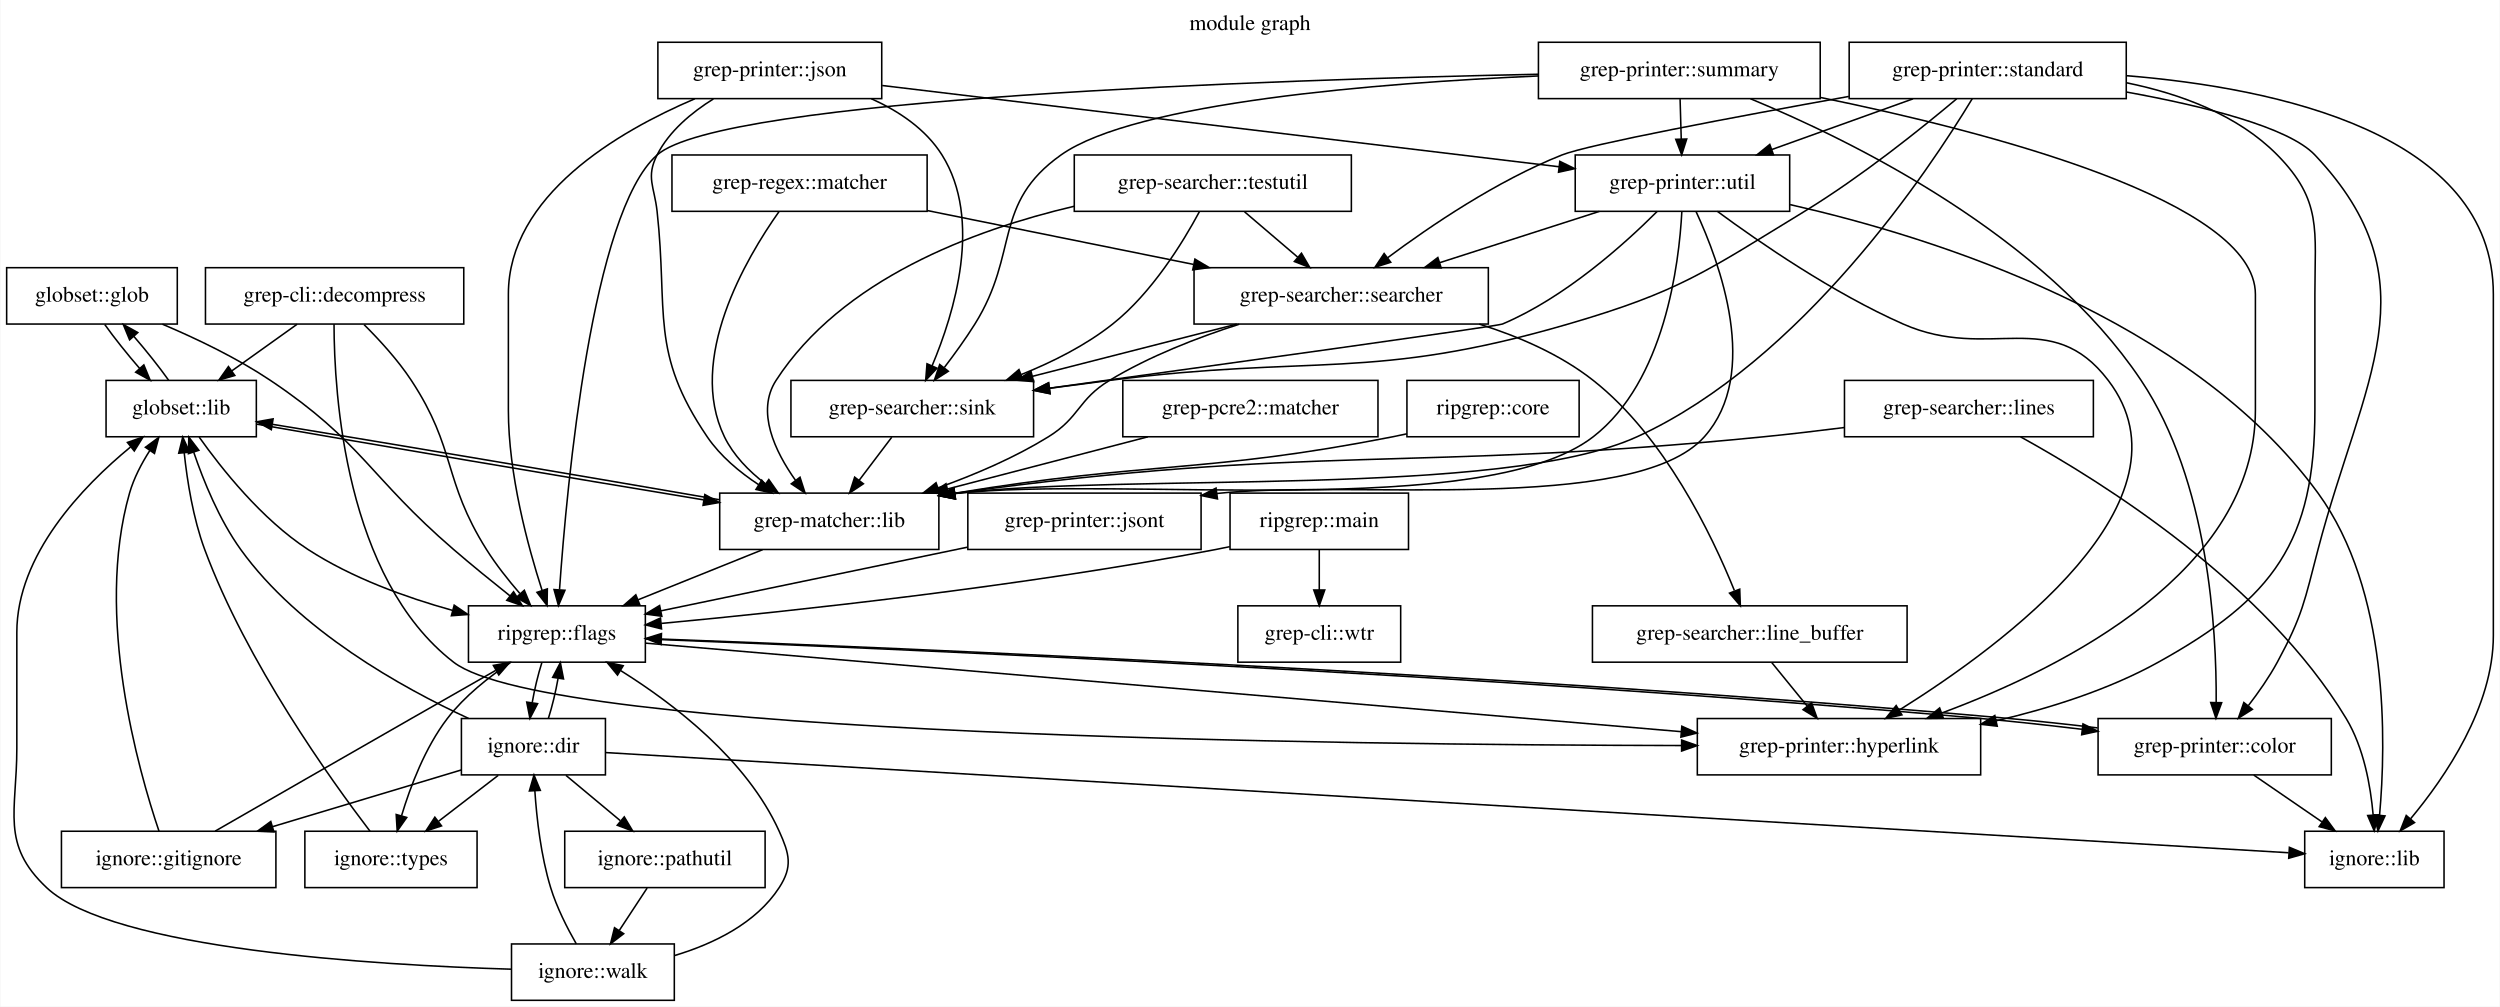
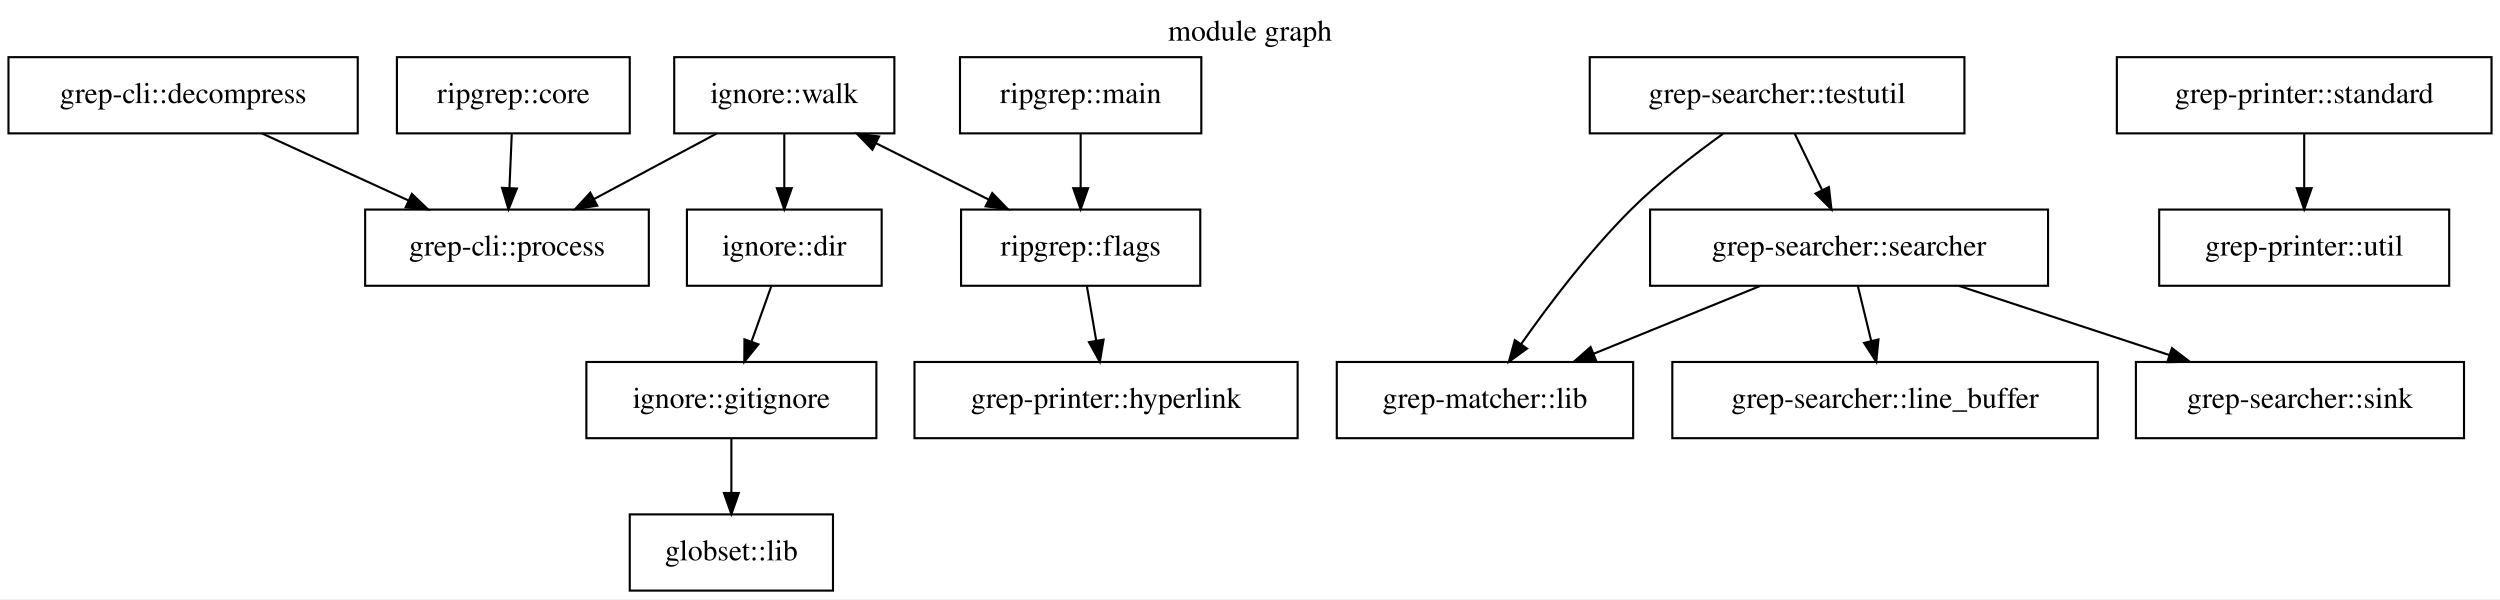
- <svg xmlns="http://www.w3.org/2000/svg" width="1597pt" height="643pt" viewBox="0.00 0.00 1596.50 643.00">
-   <g id="graph0" class="graph" transform="scale(1 1) rotate(0) translate(4 639)">
-     <polygon fill="white" stroke="transparent" points="-4,4 -4,-639 1592.5,-639 1592.5,4 -4,4" />
-     <text text-anchor="middle" x="794.25" y="-619.8" font-family="Times,serif" font-size="14.00">module graph</text>
+ <svg xmlns="http://www.w3.org/2000/svg" width="1181pt" height="283pt" viewBox="0.00 0.00 1181.00 283.00">
+   <g id="graph0" class="graph" transform="scale(1 1) rotate(0) translate(4 279)">
+     <polygon fill="white" stroke="transparent" points="-4,4 -4,-279 1177,-279 1177,4 -4,4" />
+     <text text-anchor="middle" x="586.5" y="-259.8" font-family="Times,serif" font-size="14.00">module graph</text>
    <g id="node1" class="node">
-       <polygon fill="none" stroke="black" points="109,-468 0,-468 0,-432 109,-432 109,-468" />
-       <text text-anchor="middle" x="54.5" y="-446.3" font-family="Times,serif" font-size="14.00">globset::glob</text>
+       <polygon fill="none" stroke="black" points="389.5,-36 293.5,-36 293.5,0 389.5,0 389.5,-36" />
+       <text text-anchor="middle" x="341.5" y="-14.3" font-family="Times,serif" font-size="14.00">globset::lib</text>
    </g>
    <g id="node2" class="node">
-       <polygon fill="none" stroke="black" points="159.5,-396 63.5,-396 63.5,-360 159.5,-360 159.5,-396" />
-       <text text-anchor="middle" x="111.5" y="-374.3" font-family="Times,serif" font-size="14.00">globset::lib</text>
+       <polygon fill="none" stroke="black" points="165,-252 0,-252 0,-216 165,-216 165,-252" />
+       <text text-anchor="middle" x="82.5" y="-230.3" font-family="Times,serif" font-size="14.00">grep-cli::decompress</text>
+     </g>
+     <g id="node3" class="node">
+       <polygon fill="none" stroke="black" points="302.5,-180 168.5,-180 168.5,-144 302.5,-144 302.5,-180" />
+       <text text-anchor="middle" x="235.5" y="-158.3" font-family="Times,serif" font-size="14.00">grep-cli::process</text>
    </g>
    <g id="edge1" class="edge">
-       <path fill="none" stroke="black" d="M62.67,-431.7C68.7,-423.22 76.95,-412.86 85.01,-403.58" />
-       <polygon fill="black" stroke="black" points="87.63,-405.9 91.68,-396.1 82.41,-401.24 87.63,-405.9" />
+       <path fill="none" stroke="black" d="M119.93,-215.88C140.75,-206.35 166.85,-194.41 188.98,-184.28" />
+       <polygon fill="black" stroke="black" points="190.56,-187.41 198.19,-180.07 187.64,-181.05 190.56,-187.41" />
    </g>
-     <g id="node27" class="node">
-       <polygon fill="none" stroke="black" points="408,-252 295,-252 295,-216 408,-216 408,-252" />
-       <text text-anchor="middle" x="351.5" y="-230.3" font-family="Times,serif" font-size="14.00">ripgrep::flags</text>
+     <g id="node4" class="node">
+       <polygon fill="none" stroke="black" points="767.5,-108 627.5,-108 627.5,-72 767.5,-72 767.5,-108" />
+       <text text-anchor="middle" x="697.5" y="-86.3" font-family="Times,serif" font-size="14.00">grep-matcher::lib</text>
+     </g>
+     <g id="node5" class="node">
+       <polygon fill="none" stroke="black" points="609,-108 428,-108 428,-72 609,-72 609,-108" />
+       <text text-anchor="middle" x="518.5" y="-86.3" font-family="Times,serif" font-size="14.00">grep-printer::hyperlink</text>
+     </g>
+     <g id="node6" class="node">
+       <polygon fill="none" stroke="black" points="1173,-252 996,-252 996,-216 1173,-216 1173,-252" />
+       <text text-anchor="middle" x="1084.5" y="-230.3" font-family="Times,serif" font-size="14.00">grep-printer::standard</text>
+     </g>
+     <g id="node7" class="node">
+       <polygon fill="none" stroke="black" points="1153,-180 1016,-180 1016,-144 1153,-144 1153,-180" />
+       <text text-anchor="middle" x="1084.5" y="-158.3" font-family="Times,serif" font-size="14.00">grep-printer::util</text>
    </g>
    <g id="edge2" class="edge">
-       <path fill="none" stroke="black" d="M99.51,-431.9C121.21,-422.72 147.1,-410.34 168.5,-396 227.29,-356.61 231.88,-334.18 285.5,-288 297.06,-278.04 310.1,-267.45 321.51,-258.37" />
-       <polygon fill="black" stroke="black" points="323.82,-261 329.49,-252.06 319.48,-255.51 323.82,-261" />
+       <path fill="none" stroke="black" d="M1084.5,-215.7C1084.5,-207.98 1084.5,-198.71 1084.5,-190.11" />
+       <polygon fill="black" stroke="black" points="1088,-190.1 1084.5,-180.1 1081,-190.1 1088,-190.1" />
+     </g>
+     <g id="node8" class="node">
+       <polygon fill="none" stroke="black" points="987,-108 786,-108 786,-72 987,-72 987,-108" />
+       <text text-anchor="middle" x="886.5" y="-86.3" font-family="Times,serif" font-size="14.00">grep-searcher::line_buffer</text>
+     </g>
+     <g id="node9" class="node">
+       <polygon fill="none" stroke="black" points="963.5,-180 775.5,-180 775.5,-144 963.5,-144 963.5,-180" />
+       <text text-anchor="middle" x="869.5" y="-158.3" font-family="Times,serif" font-size="14.00">grep-searcher::searcher</text>
    </g>
    <g id="edge3" class="edge">
-       <path fill="none" stroke="black" d="M103.47,-396.1C97.47,-404.55 89.24,-414.9 81.18,-424.2" />
-       <polygon fill="black" stroke="black" points="78.54,-421.9 74.51,-431.7 83.77,-426.56 78.54,-421.9" />
-     </g>
-     <g id="node5" class="node">
-       <polygon fill="none" stroke="black" points="595.5,-324 455.5,-324 455.5,-288 595.5,-288 595.5,-324" />
-       <text text-anchor="middle" x="525.5" y="-302.3" font-family="Times,serif" font-size="14.00">grep-matcher::lib</text>
+       <path fill="none" stroke="black" d="M827.42,-143.88C803.7,-134.22 773.88,-122.09 748.8,-111.88" />
+       <polygon fill="black" stroke="black" points="750.02,-108.6 739.44,-108.07 747.38,-115.08 750.02,-108.6" />
    </g>
    <g id="edge4" class="edge">
-       <path fill="none" stroke="black" d="M159.67,-368.06C229.74,-355.79 360.43,-333.66 445.19,-319.68" />
-       <polygon fill="black" stroke="black" points="445.99,-323.09 455.29,-318.01 444.86,-316.18 445.99,-323.09" />
+       <path fill="none" stroke="black" d="M873.7,-143.7C875.6,-135.9 877.88,-126.51 879.98,-117.83" />
+       <polygon fill="black" stroke="black" points="883.39,-118.65 882.35,-108.1 876.58,-117 883.39,-118.65" />
+     </g>
+     <g id="node10" class="node">
+       <polygon fill="none" stroke="black" points="1160,-108 1005,-108 1005,-72 1160,-72 1160,-108" />
+       <text text-anchor="middle" x="1082.5" y="-86.3" font-family="Times,serif" font-size="14.00">grep-searcher::sink</text>
    </g>
    <g id="edge5" class="edge">
-       <path fill="none" stroke="black" d="M122.95,-359.82C137.09,-339.88 162.91,-307.26 192.5,-288 220.32,-269.89 254.93,-257.39 284.75,-249.1" />
-       <polygon fill="black" stroke="black" points="285.9,-252.42 294.66,-246.45 284.09,-245.66 285.9,-252.42" />
+       <path fill="none" stroke="black" d="M921.33,-143.97C951.35,-134.1 989.32,-121.62 1020.87,-111.25" />
+       <polygon fill="black" stroke="black" points="1022.03,-114.56 1030.43,-108.11 1019.84,-107.91 1022.03,-114.56" />
    </g>
-     <g id="node3" class="node">
-       <polygon fill="none" stroke="black" points="292,-468 127,-468 127,-432 292,-432 292,-468" />
-       <text text-anchor="middle" x="209.5" y="-446.3" font-family="Times,serif" font-size="14.00">grep-cli::decompress</text>
+     <g id="node11" class="node">
+       <polygon fill="none" stroke="black" points="924,-252 747,-252 747,-216 924,-216 924,-252" />
+       <text text-anchor="middle" x="835.5" y="-230.3" font-family="Times,serif" font-size="14.00">grep-searcher::testutil</text>
    </g>
    <g id="edge6" class="edge">
-       <path fill="none" stroke="black" d="M185.53,-431.88C172.95,-422.89 157.37,-411.76 143.75,-402.03" />
-       <polygon fill="black" stroke="black" points="145.74,-399.15 135.57,-396.19 141.67,-404.85 145.74,-399.15" />
-     </g>
-     <g id="node8" class="node">
-       <polygon fill="none" stroke="black" points="1261,-180 1080,-180 1080,-144 1261,-144 1261,-180" />
-       <text text-anchor="middle" x="1170.5" y="-158.3" font-family="Times,serif" font-size="14.00">grep-printer::hyperlink</text>
+       <path fill="none" stroke="black" d="M809.97,-215.8C796.38,-206.06 779.77,-193.21 766.5,-180 746.76,-160.35 727.63,-135.02 714.54,-116.4" />
+       <polygon fill="black" stroke="black" points="717.36,-114.34 708.79,-108.11 711.61,-118.33 717.36,-114.34" />
    </g>
    <g id="edge7" class="edge">
-       <path fill="none" stroke="black" d="M209.13,-431.94C209.19,-387.8 216.13,-269.58 285.5,-216 346.32,-169.03 850.82,-163.09 1069.76,-162.75" />
-       <polygon fill="black" stroke="black" points="1069.97,-166.25 1079.96,-162.73 1069.96,-159.25 1069.97,-166.25" />
+       <path fill="none" stroke="black" d="M843.9,-215.7C847.77,-207.73 852.45,-198.1 856.74,-189.26" />
+       <polygon fill="black" stroke="black" points="859.97,-190.63 861.19,-180.1 853.67,-187.57 859.97,-190.63" />
+     </g>
+     <g id="node12" class="node">
+       <polygon fill="none" stroke="black" points="412.5,-180 320.5,-180 320.5,-144 412.5,-144 412.5,-180" />
+       <text text-anchor="middle" x="366.5" y="-158.3" font-family="Times,serif" font-size="14.00">ignore::dir</text>
+     </g>
+     <g id="node13" class="node">
+       <polygon fill="none" stroke="black" points="410,-108 273,-108 273,-72 410,-72 410,-108" />
+       <text text-anchor="middle" x="341.5" y="-86.3" font-family="Times,serif" font-size="14.00">ignore::gitignore</text>
    </g>
    <g id="edge8" class="edge">
-       <path fill="none" stroke="black" d="M228.33,-431.61C238.19,-421.82 249.96,-408.98 258.5,-396 287.38,-352.13 278.55,-332.47 306.5,-288 312.63,-278.24 320.45,-268.39 327.84,-259.87" />
-       <polygon fill="black" stroke="black" points="330.68,-261.95 334.73,-252.16 325.46,-257.28 330.68,-261.95" />
-     </g>
-     <g id="node4" class="node">
-       <polygon fill="none" stroke="black" points="890.5,-252 786.5,-252 786.5,-216 890.5,-216 890.5,-252" />
-       <text text-anchor="middle" x="838.5" y="-230.3" font-family="Times,serif" font-size="14.00">grep-cli::wtr</text>
+       <path fill="none" stroke="black" d="M360.32,-143.7C357.5,-135.81 354.11,-126.3 350.98,-117.55" />
+       <polygon fill="black" stroke="black" points="354.27,-116.34 347.61,-108.1 347.68,-118.7 354.27,-116.34" />
    </g>
    <g id="edge9" class="edge">
-       <path fill="none" stroke="black" d="M455.28,-319.78C374.97,-333.7 245.05,-355.64 169.98,-367.91" />
-       <polygon fill="black" stroke="black" points="169.07,-364.51 159.77,-369.58 170.2,-371.42 169.07,-364.51" />
+       <path fill="none" stroke="black" d="M341.5,-71.7C341.5,-63.98 341.5,-54.71 341.5,-46.11" />
+       <polygon fill="black" stroke="black" points="345,-46.1 341.5,-36.1 338,-46.1 345,-46.1" />
+     </g>
+     <g id="node14" class="node">
+       <polygon fill="none" stroke="black" points="418.5,-252 314.5,-252 314.5,-216 418.5,-216 418.5,-252" />
+       <text text-anchor="middle" x="366.5" y="-230.3" font-family="Times,serif" font-size="14.00">ignore::walk</text>
    </g>
    <g id="edge10" class="edge">
-       <path fill="none" stroke="black" d="M482.93,-287.88C458.94,-278.22 428.77,-266.09 403.4,-255.88" />
-       <polygon fill="black" stroke="black" points="404.51,-252.55 393.93,-252.07 401.9,-259.05 404.51,-252.55" />
-     </g>
-     <g id="node6" class="node">
-       <polygon fill="none" stroke="black" points="876,-396 713,-396 713,-360 876,-360 876,-396" />
-       <text text-anchor="middle" x="794.5" y="-374.3" font-family="Times,serif" font-size="14.00">grep-pcre2::matcher</text>
+       <path fill="none" stroke="black" d="M334.45,-215.88C317.01,-206.55 295.23,-194.92 276.56,-184.94" />
+       <polygon fill="black" stroke="black" points="278.14,-181.82 267.67,-180.19 274.84,-187.99 278.14,-181.82" />
    </g>
    <g id="edge11" class="edge">
-       <path fill="none" stroke="black" d="M729.04,-359.97C690.39,-349.91 641.31,-337.14 601.03,-326.65" />
-       <polygon fill="black" stroke="black" points="601.81,-323.24 591.25,-324.11 600.05,-330.02 601.81,-323.24" />
+       <path fill="none" stroke="black" d="M366.5,-215.7C366.5,-207.98 366.5,-198.71 366.5,-190.11" />
+       <polygon fill="black" stroke="black" points="370,-190.1 366.5,-180.1 363,-190.1 370,-190.1" />
    </g>
-     <g id="node7" class="node">
-       <polygon fill="none" stroke="black" points="1485,-180 1336,-180 1336,-144 1485,-144 1485,-180" />
-       <text text-anchor="middle" x="1410.5" y="-158.3" font-family="Times,serif" font-size="14.00">grep-printer::color</text>
-     </g>
-     <g id="node22" class="node">
-       <polygon fill="none" stroke="black" points="1557,-108 1468,-108 1468,-72 1557,-72 1557,-108" />
-       <text text-anchor="middle" x="1512.5" y="-86.3" font-family="Times,serif" font-size="14.00">ignore::lib</text>
+     <g id="node16" class="node">
+       <polygon fill="none" stroke="black" points="563,-180 450,-180 450,-144 563,-144 563,-180" />
+       <text text-anchor="middle" x="506.5" y="-158.3" font-family="Times,serif" font-size="14.00">ripgrep::flags</text>
    </g>
    <g id="edge12" class="edge">
-       <path fill="none" stroke="black" d="M1435.45,-143.88C1448.54,-134.89 1464.76,-123.76 1478.94,-114.03" />
-       <polygon fill="black" stroke="black" points="1481.19,-116.73 1487.45,-108.19 1477.23,-110.96 1481.19,-116.73" />
+       <path fill="none" stroke="black" d="M409.69,-211.4C426.62,-202.94 446.02,-193.24 462.98,-184.76" />
+       <polygon fill="black" stroke="black" points="408.13,-208.27 400.75,-215.88 411.26,-214.53 408.13,-208.27" />
+       <polygon fill="black" stroke="black" points="464.74,-187.79 472.12,-180.19 461.61,-181.53 464.74,-187.79" />
+     </g>
+     <g id="node15" class="node">
+       <polygon fill="none" stroke="black" points="293.5,-252 183.5,-252 183.5,-216 293.5,-216 293.5,-252" />
+       <text text-anchor="middle" x="238.5" y="-230.3" font-family="Times,serif" font-size="14.00">ripgrep::core</text>
    </g>
    <g id="edge13" class="edge">
-       <path fill="none" stroke="black" d="M1335.71,-174.02C1317.38,-176.23 1297.79,-178.36 1279.5,-180 957.79,-208.78 571.26,-225.15 418.34,-230.77" />
-       <polygon fill="black" stroke="black" points="418.04,-227.28 408.17,-231.14 418.29,-234.27 418.04,-227.28" />
-     </g>
-     <g id="node9" class="node">
-       <polygon fill="none" stroke="black" points="559,-612 416,-612 416,-576 559,-576 559,-612" />
-       <text text-anchor="middle" x="487.5" y="-590.3" font-family="Times,serif" font-size="14.00">grep-printer::json</text>
+       <path fill="none" stroke="black" d="M237.76,-215.7C237.43,-207.98 237.03,-198.71 236.66,-190.11" />
+       <polygon fill="black" stroke="black" points="240.16,-189.95 236.23,-180.1 233.16,-190.25 240.16,-189.95" />
    </g>
    <g id="edge14" class="edge">
-       <path fill="none" stroke="black" d="M451.47,-575.81C437.58,-567.16 423.2,-555.24 415.5,-540 408.28,-525.72 413.75,-519.9 415.5,-504 422.65,-438.83 410.68,-414.25 447.5,-360 455.87,-347.67 468.14,-337.41 480.49,-329.31" />
-       <polygon fill="black" stroke="black" points="482.34,-332.28 489,-324.04 478.65,-326.33 482.34,-332.28" />
+       <path fill="none" stroke="black" d="M509.47,-143.7C510.79,-135.98 512.38,-126.71 513.85,-118.11" />
+       <polygon fill="black" stroke="black" points="517.33,-118.55 515.57,-108.1 510.43,-117.37 517.33,-118.55" />
    </g>
-     <g id="node13" class="node">
-       <polygon fill="none" stroke="black" points="1139,-540 1002,-540 1002,-504 1139,-504 1139,-540" />
-       <text text-anchor="middle" x="1070.5" y="-518.3" font-family="Times,serif" font-size="14.00">grep-printer::util</text>
+     <g id="node17" class="node">
+       <polygon fill="none" stroke="black" points="563.5,-252 449.5,-252 449.5,-216 563.5,-216 563.5,-252" />
+       <text text-anchor="middle" x="506.5" y="-230.3" font-family="Times,serif" font-size="14.00">ripgrep::main</text>
    </g>
    <g id="edge15" class="edge">
-       <path fill="none" stroke="black" d="M559.28,-584.38C669.04,-571.2 877.79,-546.14 991.64,-532.47" />
-       <polygon fill="black" stroke="black" points="992.17,-535.93 1001.68,-531.26 991.34,-528.98 992.17,-535.93" />
-     </g>
-     <g id="node18" class="node">
-       <polygon fill="none" stroke="black" points="656,-396 501,-396 501,-360 656,-360 656,-396" />
-       <text text-anchor="middle" x="578.5" y="-374.3" font-family="Times,serif" font-size="14.00">grep-searcher::sink</text>
-     </g>
-     <g id="edge16" class="edge">
-       <path fill="none" stroke="black" d="M552.32,-575.95C570,-568 587.13,-556.51 597.5,-540 623.53,-498.57 605.44,-439.17 591.16,-405.3" />
-       <polygon fill="black" stroke="black" points="594.32,-403.8 587.08,-396.06 587.92,-406.63 594.32,-403.8" />
-     </g>
-     <g id="edge17" class="edge">
-       <path fill="none" stroke="black" d="M439.64,-575.92C390.3,-554.88 320.5,-513.98 320.5,-451 320.5,-451 320.5,-451 320.5,-377 320.5,-336.1 332.93,-290.06 342.05,-261.79" />
-       <polygon fill="black" stroke="black" points="345.39,-262.82 345.23,-252.22 338.75,-260.61 345.39,-262.82" />
-     </g>
-     <g id="node10" class="node">
-       <polygon fill="none" stroke="black" points="763,-324 614,-324 614,-288 763,-288 763,-324" />
-       <text text-anchor="middle" x="688.5" y="-302.3" font-family="Times,serif" font-size="14.00">grep-printer::jsont</text>
-     </g>
-     <g id="edge18" class="edge">
-       <path fill="none" stroke="black" d="M613.71,-289.46C555.08,-277.29 474.26,-260.5 417.9,-248.79" />
-       <polygon fill="black" stroke="black" points="418.52,-245.35 408.02,-246.74 417.1,-252.2 418.52,-245.35" />
-     </g>
-     <g id="node11" class="node">
-       <polygon fill="none" stroke="black" points="1354,-612 1177,-612 1177,-576 1354,-576 1354,-612" />
-       <text text-anchor="middle" x="1265.5" y="-590.3" font-family="Times,serif" font-size="14.00">grep-printer::standard</text>
-     </g>
-     <g id="edge19" class="edge">
-       <path fill="none" stroke="black" d="M1255.63,-575.97C1228.4,-530.83 1147.14,-408.29 1041.5,-360 955.76,-320.81 716.76,-337.06 605.67,-323.77" />
-       <polygon fill="black" stroke="black" points="606.02,-320.28 595.65,-322.43 605.1,-327.22 606.02,-320.28" />
-     </g>
-     <g id="edge20" class="edge">
-       <path fill="none" stroke="black" d="M1354.28,-580.18C1403.32,-571.28 1457.66,-557.82 1474.5,-540 1551.44,-458.6 1504.84,-396.36 1476.5,-288 1467.89,-255.08 1466.71,-245.91 1450.5,-216 1445.31,-206.42 1438.5,-196.69 1431.98,-188.23" />
-       <polygon fill="black" stroke="black" points="1434.58,-185.88 1425.62,-180.24 1429.11,-190.24 1434.58,-185.88" />
-     </g>
-     <g id="edge21" class="edge">
-       <path fill="none" stroke="black" d="M1354.12,-586.12C1388.3,-579.16 1425.19,-565.71 1450.5,-540 1479.24,-510.81 1474.5,-491.97 1474.5,-451 1474.5,-451 1474.5,-451 1474.5,-377 1474.5,-292.77 1448.17,-256.85 1374.5,-216 1342.9,-198.48 1305.32,-186.59 1271.08,-178.59" />
-       <polygon fill="black" stroke="black" points="1271.57,-175.11 1261.05,-176.33 1270.04,-181.94 1271.57,-175.11" />
-     </g>
-     <g id="edge22" class="edge">
-       <path fill="none" stroke="black" d="M1217.8,-575.88C1190.55,-566.09 1156.2,-553.77 1127.53,-543.47" />
-       <polygon fill="black" stroke="black" points="1128.64,-540.15 1118.05,-540.07 1126.28,-546.74 1128.64,-540.15" />
-     </g>
-     <g id="node17" class="node">
-       <polygon fill="none" stroke="black" points="946.5,-468 758.5,-468 758.5,-432 946.5,-432 946.5,-468" />
-       <text text-anchor="middle" x="852.5" y="-446.3" font-family="Times,serif" font-size="14.00">grep-searcher::searcher</text>
-     </g>
-     <g id="edge23" class="edge">
-       <path fill="none" stroke="black" d="M1176.79,-577.4C1104.11,-564.34 1010.58,-546.78 993.5,-540 952.05,-523.55 909.42,-494.67 882.05,-474.27" />
-       <polygon fill="black" stroke="black" points="884.15,-471.47 874.06,-468.24 879.93,-477.06 884.15,-471.47" />
-     </g>
-     <g id="edge24" class="edge">
-       <path fill="none" stroke="black" d="M1245.7,-575.91C1223.13,-556.93 1184.67,-526.06 1148.5,-504 1085.02,-465.29 1068.88,-452.8 997.5,-432 871.54,-395.29 834.63,-412.77 704.5,-396 692.15,-394.41 679.12,-392.69 666.32,-390.98" />
-       <polygon fill="black" stroke="black" points="666.49,-387.48 656.11,-389.62 665.56,-394.41 666.49,-387.48" />
-     </g>
-     <g id="edge25" class="edge">
-       <path fill="none" stroke="black" d="M1354.19,-590.64C1449.81,-582.82 1588.5,-553.76 1588.5,-451 1588.5,-451 1588.5,-451 1588.5,-233 1588.5,-187.64 1557.98,-142.75 1535.62,-115.95" />
-       <polygon fill="black" stroke="black" points="1538.16,-113.53 1528.99,-108.23 1532.86,-118.09 1538.16,-113.53" />
-     </g>
-     <g id="node12" class="node">
-       <polygon fill="none" stroke="black" points="1158.5,-612 978.5,-612 978.5,-576 1158.5,-576 1158.5,-612" />
-       <text text-anchor="middle" x="1068.5" y="-590.3" font-family="Times,serif" font-size="14.00">grep-printer::summary</text>
-     </g>
-     <g id="edge26" class="edge">
-       <path fill="none" stroke="black" d="M1113.93,-575.92C1180.04,-548.59 1301.58,-488.51 1363.5,-396 1406.53,-331.71 1411.74,-236.63 1411.45,-190.33" />
-       <polygon fill="black" stroke="black" points="1414.95,-190.12 1411.29,-180.18 1407.95,-190.23 1414.95,-190.12" />
-     </g>
-     <g id="edge27" class="edge">
-       <path fill="none" stroke="black" d="M1158.52,-576.77C1267.47,-554.51 1436.5,-510.41 1436.5,-451 1436.5,-451 1436.5,-451 1436.5,-377 1436.5,-274.55 1315.22,-212.88 1236.45,-183.64" />
-       <polygon fill="black" stroke="black" points="1237.18,-180.18 1226.59,-180.06 1234.79,-186.76 1237.18,-180.18" />
-     </g>
-     <g id="edge28" class="edge">
-       <path fill="none" stroke="black" d="M1068.99,-575.7C1069.21,-567.98 1069.48,-558.71 1069.73,-550.11" />
-       <polygon fill="black" stroke="black" points="1073.22,-550.2 1070.01,-540.1 1066.23,-550 1073.22,-550.2" />
-     </g>
-     <g id="edge29" class="edge">
-       <path fill="none" stroke="black" d="M978.28,-590.47C877.14,-586 721.06,-573.71 673.5,-540 629.55,-508.85 647.06,-477.67 618.5,-432 612.63,-422.62 605.54,-412.82 598.97,-404.23" />
-       <polygon fill="black" stroke="black" points="601.54,-401.85 592.63,-396.12 596.03,-406.15 601.54,-401.85" />
-     </g>
-     <g id="edge30" class="edge">
-       <path fill="none" stroke="black" d="M978.45,-591.58C809.18,-588.06 456.8,-576.41 415.5,-540 373.98,-503.4 357.95,-330.47 353.18,-262.51" />
-       <polygon fill="black" stroke="black" points="356.65,-261.93 352.49,-252.18 349.67,-262.39 356.65,-261.93" />
-     </g>
-     <g id="edge31" class="edge">
-       <path fill="none" stroke="black" d="M1070.12,-503.97C1068.35,-470.29 1059.2,-395.42 1013.5,-360 943.87,-306.04 711.19,-335.43 605.75,-323.72" />
-       <polygon fill="black" stroke="black" points="606.02,-320.23 595.65,-322.41 605.12,-327.17 606.02,-320.23" />
-     </g>
-     <g id="edge32" class="edge">
-       <path fill="none" stroke="black" d="M1092.78,-503.99C1119.63,-484.21 1166.74,-451.75 1211.5,-432 1266.74,-407.62 1305.9,-444.02 1342.5,-396 1400.84,-319.46 1275.79,-227.12 1208.97,-185.4" />
-       <polygon fill="black" stroke="black" points="1210.69,-182.35 1200.34,-180.09 1207.02,-188.31 1210.69,-182.35" />
-     </g>
-     <g id="edge33" class="edge">
-       <path fill="none" stroke="black" d="M1079.17,-503.89C1094.28,-471.4 1120.53,-400.42 1084.5,-360 1039.92,-309.98 856.94,-332.89 773.06,-323.76" />
-       <polygon fill="black" stroke="black" points="773.47,-320.28 763.1,-322.44 772.55,-327.22 773.47,-320.28" />
-     </g>
-     <g id="edge34" class="edge">
-       <path fill="none" stroke="black" d="M1017.45,-503.97C986.73,-494.1 947.86,-481.62 915.58,-471.25" />
-       <polygon fill="black" stroke="black" points="916.38,-467.84 905.79,-468.11 914.24,-474.5 916.38,-467.84" />
-     </g>
-     <g id="edge35" class="edge">
-       <path fill="none" stroke="black" d="M1054.4,-503.99C1033.67,-483.25 995.51,-448.88 955.5,-432 952.16,-430.59 776.66,-406.27 666.32,-391.07" />
-       <polygon fill="black" stroke="black" points="666.57,-387.57 656.18,-389.67 665.61,-394.5 666.57,-387.57" />
-     </g>
-     <g id="edge36" class="edge">
-       <path fill="none" stroke="black" d="M1139.26,-508.29C1231.94,-487.29 1394.72,-435.99 1476.5,-324 1521.96,-261.75 1520.02,-164.99 1515.81,-118.18" />
-       <polygon fill="black" stroke="black" points="1519.29,-117.8 1514.81,-108.2 1512.33,-118.5 1519.29,-117.8" />
-     </g>
-     <g id="node14" class="node">
-       <polygon fill="none" stroke="black" points="588,-540 425,-540 425,-504 588,-504 588,-540" />
-       <text text-anchor="middle" x="506.5" y="-518.3" font-family="Times,serif" font-size="14.00">grep-regex::matcher</text>
-     </g>
-     <g id="edge37" class="edge">
-       <path fill="none" stroke="black" d="M493.42,-503.88C472.09,-473.73 434.48,-409.62 458.5,-360 464.26,-348.1 474.14,-338.06 484.56,-330.02" />
-       <polygon fill="black" stroke="black" points="486.87,-332.68 492.97,-324.02 482.8,-326.98 486.87,-332.68" />
-     </g>
-     <g id="edge38" class="edge">
-       <path fill="none" stroke="black" d="M588.06,-504.5C639.02,-494.19 704.83,-480.88 758.05,-470.11" />
-       <polygon fill="black" stroke="black" points="759.07,-473.47 768.18,-468.06 757.68,-466.61 759.07,-473.47" />
-     </g>
-     <g id="node15" class="node">
-       <polygon fill="none" stroke="black" points="1214,-252 1013,-252 1013,-216 1214,-216 1214,-252" />
-       <text text-anchor="middle" x="1113.5" y="-230.3" font-family="Times,serif" font-size="14.00">grep-searcher::line_buffer</text>
-     </g>
-     <g id="edge39" class="edge">
-       <path fill="none" stroke="black" d="M1127.59,-215.7C1134.42,-207.3 1142.76,-197.07 1150.26,-187.86" />
-       <polygon fill="black" stroke="black" points="1152.97,-190.07 1156.57,-180.1 1147.54,-185.65 1152.97,-190.07" />
-     </g>
-     <g id="node16" class="node">
-       <polygon fill="none" stroke="black" points="1333,-396 1174,-396 1174,-360 1333,-360 1333,-396" />
-       <text text-anchor="middle" x="1253.5" y="-374.3" font-family="Times,serif" font-size="14.00">grep-searcher::lines</text>
-     </g>
-     <g id="edge40" class="edge">
-       <path fill="none" stroke="black" d="M1173.92,-365.9C1156.97,-363.75 1139.16,-361.66 1122.5,-360 896.55,-337.49 835.32,-355.49 605.64,-323.88" />
-       <polygon fill="black" stroke="black" points="606.03,-320.4 595.64,-322.48 605.06,-327.33 606.03,-320.4" />
-     </g>
-     <g id="edge41" class="edge">
-       <path fill="none" stroke="black" d="M1286.49,-359.94C1339.45,-330.72 1442.74,-265.85 1494.5,-180 1505.73,-161.38 1510.08,-136.99 1511.71,-118.45" />
-       <polygon fill="black" stroke="black" points="1515.21,-118.51 1512.38,-108.3 1508.23,-118.04 1515.21,-118.51" />
-     </g>
-     <g id="edge42" class="edge">
-       <path fill="none" stroke="black" d="M787.31,-431.89C760.55,-423.31 729.94,-411.41 704.5,-396 684.32,-383.78 685.57,-372.4 665.5,-360 643.84,-346.61 618.24,-335.7 594.9,-327.34" />
-       <polygon fill="black" stroke="black" points="596,-324.02 585.4,-324.03 593.69,-330.63 596,-324.02" />
-     </g>
-     <g id="edge43" class="edge">
-       <path fill="none" stroke="black" d="M940.7,-431.96C966.02,-424.04 992.45,-412.56 1013.5,-396 1059.05,-360.17 1089.25,-297.44 1103.67,-261.78" />
-       <polygon fill="black" stroke="black" points="1107.09,-262.65 1107.48,-252.06 1100.57,-260.1 1107.09,-262.65" />
-     </g>
-     <g id="edge44" class="edge">
-       <path fill="none" stroke="black" d="M785.82,-431.97C746.37,-421.89 696.25,-409.08 655.17,-398.59" />
-       <polygon fill="black" stroke="black" points="656.03,-395.2 645.48,-396.11 654.3,-401.98 656.03,-395.2" />
-     </g>
-     <g id="edge45" class="edge">
-       <path fill="none" stroke="black" d="M565.4,-359.7C559.11,-351.39 551.45,-341.28 544.54,-332.14" />
-       <polygon fill="black" stroke="black" points="547.28,-329.96 538.45,-324.1 541.7,-334.19 547.28,-329.96" />
-     </g>
-     <g id="node19" class="node">
-       <polygon fill="none" stroke="black" points="859,-540 682,-540 682,-504 859,-504 859,-540" />
-       <text text-anchor="middle" x="770.5" y="-518.3" font-family="Times,serif" font-size="14.00">grep-searcher::testutil</text>
-     </g>
-     <g id="edge46" class="edge">
-       <path fill="none" stroke="black" d="M681.89,-507.23C617,-492.01 533.27,-460.48 491.5,-396 478.63,-376.14 490.77,-350.67 503.98,-332.08" />
-       <polygon fill="black" stroke="black" points="506.8,-334.15 510.04,-324.06 501.22,-329.93 506.8,-334.15" />
-     </g>
-     <g id="edge47" class="edge">
-       <path fill="none" stroke="black" d="M790.77,-503.7C801,-494.97 813.56,-484.24 824.68,-474.75" />
-       <polygon fill="black" stroke="black" points="827.13,-477.26 832.46,-468.1 822.59,-471.94 827.13,-477.26" />
-     </g>
-     <g id="edge48" class="edge">
-       <path fill="none" stroke="black" d="M761.9,-503.72C751.29,-483.98 731.56,-451.85 706.5,-432 689.33,-418.4 668.18,-407.77 648.05,-399.71" />
-       <polygon fill="black" stroke="black" points="649.17,-396.39 638.58,-396.08 646.66,-402.93 649.17,-396.39" />
-     </g>
-     <g id="node20" class="node">
-       <polygon fill="none" stroke="black" points="382.5,-180 290.5,-180 290.5,-144 382.5,-144 382.5,-180" />
-       <text text-anchor="middle" x="336.5" y="-158.3" font-family="Times,serif" font-size="14.00">ignore::dir</text>
-     </g>
-     <g id="edge49" class="edge">
-       <path fill="none" stroke="black" d="M295.12,-180.05C252.33,-199.79 186.68,-236.34 149.5,-288 135.84,-306.98 125.8,-331.64 119.48,-350.19" />
-       <polygon fill="black" stroke="black" points="116.12,-349.19 116.35,-359.79 122.78,-351.36 116.12,-349.19" />
-     </g>
-     <g id="node21" class="node">
-       <polygon fill="none" stroke="black" points="172,-108 35,-108 35,-72 172,-72 172,-108" />
-       <text text-anchor="middle" x="103.5" y="-86.3" font-family="Times,serif" font-size="14.00">ignore::gitignore</text>
-     </g>
-     <g id="edge50" class="edge">
-       <path fill="none" stroke="black" d="M290.47,-147.17C255.99,-136.81 208.32,-122.49 169.75,-110.9" />
-       <polygon fill="black" stroke="black" points="170.73,-107.54 160.15,-108.02 168.72,-114.25 170.73,-107.54" />
-     </g>
-     <g id="edge51" class="edge">
-       <path fill="none" stroke="black" d="M382.6,-158.26C567.83,-147.23 1257.54,-106.18 1457.71,-94.26" />
-       <polygon fill="black" stroke="black" points="1458.21,-97.74 1467.98,-93.65 1457.79,-90.75 1458.21,-97.74" />
-     </g>
-     <g id="node23" class="node">
-       <polygon fill="none" stroke="black" points="484.5,-108 356.5,-108 356.5,-72 484.5,-72 484.5,-108" />
-       <text text-anchor="middle" x="420.5" y="-86.3" font-family="Times,serif" font-size="14.00">ignore::pathutil</text>
-     </g>
-     <g id="edge52" class="edge">
-       <path fill="none" stroke="black" d="M357.26,-143.7C367.74,-134.97 380.61,-124.24 392,-114.75" />
-       <polygon fill="black" stroke="black" points="394.53,-117.19 399.97,-108.1 390.05,-111.82 394.53,-117.19" />
-     </g>
-     <g id="node24" class="node">
-       <polygon fill="none" stroke="black" points="300.5,-108 190.5,-108 190.5,-72 300.5,-72 300.5,-108" />
-       <text text-anchor="middle" x="245.5" y="-86.3" font-family="Times,serif" font-size="14.00">ignore::types</text>
-     </g>
-     <g id="edge53" class="edge">
-       <path fill="none" stroke="black" d="M314.01,-143.7C302.54,-134.88 288.44,-124.03 276.02,-114.47" />
-       <polygon fill="black" stroke="black" points="277.8,-111.43 267.74,-108.1 273.53,-116.98 277.8,-111.43" />
-     </g>
-     <g id="edge54" class="edge">
-       <path fill="none" stroke="black" d="M346.06,-180.1C348.51,-187.79 350.73,-197.05 352.25,-205.67" />
-       <polygon fill="black" stroke="black" points="348.8,-206.31 353.71,-215.7 355.73,-205.3 348.8,-206.31" />
-     </g>
-     <g id="edge55" class="edge">
-       <path fill="none" stroke="black" d="M97.32,-108.05C84.11,-147.07 56.08,-245.57 78.5,-324 81.21,-333.49 86.17,-342.94 91.43,-351.17" />
-       <polygon fill="black" stroke="black" points="88.64,-353.28 97.17,-359.57 94.42,-349.33 88.64,-353.28" />
-     </g>
-     <g id="edge56" class="edge">
-       <path fill="none" stroke="black" d="M133.2,-108.09C164.39,-126.03 214.87,-155.04 258.5,-180 276.19,-190.12 295.8,-201.3 312.43,-210.77" />
-       <polygon fill="black" stroke="black" points="310.91,-213.93 321.33,-215.84 314.37,-207.85 310.91,-213.93" />
-     </g>
-     <g id="node25" class="node">
-       <polygon fill="none" stroke="black" points="426.5,-36 322.5,-36 322.5,0 426.5,0 426.5,-36" />
-       <text text-anchor="middle" x="374.5" y="-14.3" font-family="Times,serif" font-size="14.00">ignore::walk</text>
-     </g>
-     <g id="edge57" class="edge">
-       <path fill="none" stroke="black" d="M409.13,-71.7C403.78,-63.56 397.3,-53.69 391.39,-44.7" />
-       <polygon fill="black" stroke="black" points="394.16,-42.54 385.74,-36.1 388.31,-46.38 394.16,-42.54" />
-     </g>
-     <g id="edge58" class="edge">
-       <path fill="none" stroke="black" d="M232.1,-108.04C207.06,-140.83 153.25,-215.88 126.5,-288 119.11,-307.92 115.34,-331.72 113.43,-349.69" />
-       <polygon fill="black" stroke="black" points="109.93,-349.5 112.48,-359.78 116.9,-350.15 109.93,-349.5" />
-     </g>
-     <g id="edge59" class="edge">
-       <path fill="none" stroke="black" d="M322.24,-19.88C235.55,-22.46 67.38,-32.55 25.5,-72 -3.94,-99.74 6.5,-120.55 6.5,-161 6.5,-235 6.5,-235 6.5,-235 6.5,-284.54 48.32,-328.1 79.18,-353.51" />
-       <polygon fill="black" stroke="black" points="77.15,-356.37 87.15,-359.87 81.52,-350.9 77.15,-356.37" />
-     </g>
-     <g id="edge60" class="edge">
-       <path fill="none" stroke="black" d="M363.9,-36.02C358.12,-46.11 351.37,-59.36 347.5,-72 341.32,-92.19 338.6,-115.97 337.41,-133.86" />
-       <polygon fill="black" stroke="black" points="333.91,-133.73 336.86,-143.9 340.9,-134.11 333.91,-133.73" />
-     </g>
-     <g id="edge61" class="edge">
-       <path fill="none" stroke="black" d="M426.75,-28.62C451.42,-36.06 478.66,-49.14 493.5,-72 502.21,-85.42 500.09,-93.42 493.5,-108 472.89,-153.61 426.5,-189.21 392.33,-210.56" />
-       <polygon fill="black" stroke="black" points="390.21,-207.75 383.49,-215.94 393.85,-213.73 390.21,-207.75" />
-     </g>
-     <g id="node26" class="node">
-       <polygon fill="none" stroke="black" points="1004.5,-396 894.5,-396 894.5,-360 1004.5,-360 1004.5,-396" />
-       <text text-anchor="middle" x="949.5" y="-374.3" font-family="Times,serif" font-size="14.00">ripgrep::core</text>
-     </g>
-     <g id="edge62" class="edge">
-       <path fill="none" stroke="black" d="M894.45,-361.88C891.43,-361.21 888.43,-360.58 885.5,-360 765.5,-336.46 730.93,-344.61 605.66,-323.93" />
-       <polygon fill="black" stroke="black" points="606.12,-320.46 595.68,-322.25 604.96,-327.36 606.12,-320.46" />
-     </g>
-     <g id="edge63" class="edge">
-       <path fill="none" stroke="black" d="M408.09,-230.81C551.27,-225.24 938.97,-208.85 1261.5,-180 1282.25,-178.14 1304.67,-175.64 1325.69,-173.13" />
-       <polygon fill="black" stroke="black" points="1326.37,-176.58 1335.88,-171.9 1325.53,-169.63 1326.37,-176.58" />
-     </g>
-     <g id="edge64" class="edge">
-       <path fill="none" stroke="black" d="M408.12,-228.16C545.06,-216.46 895.7,-186.49 1069.59,-171.62" />
-       <polygon fill="black" stroke="black" points="1070.11,-175.09 1079.77,-170.75 1069.51,-168.12 1070.11,-175.09" />
-     </g>
-     <g id="edge65" class="edge">
-       <path fill="none" stroke="black" d="M341.88,-215.7C339.43,-207.98 337.21,-198.71 335.71,-190.11" />
-       <polygon fill="black" stroke="black" points="339.16,-189.5 334.27,-180.1 332.23,-190.5 339.16,-189.5" />
-     </g>
-     <g id="edge66" class="edge">
-       <path fill="none" stroke="black" d="M321.94,-215.85C308.16,-206.66 292.44,-194.28 281.5,-180 267.31,-161.47 257.87,-136.57 252.23,-117.82" />
-       <polygon fill="black" stroke="black" points="255.57,-116.79 249.48,-108.12 248.84,-118.7 255.57,-116.79" />
-     </g>
-     <g id="node28" class="node">
-       <polygon fill="none" stroke="black" points="895.5,-324 781.5,-324 781.5,-288 895.5,-288 895.5,-324" />
-       <text text-anchor="middle" x="838.5" y="-302.3" font-family="Times,serif" font-size="14.00">ripgrep::main</text>
-     </g>
-     <g id="edge67" class="edge">
-       <path fill="none" stroke="black" d="M838.5,-287.7C838.5,-279.98 838.5,-270.71 838.5,-262.11" />
-       <polygon fill="black" stroke="black" points="842,-262.1 838.5,-252.1 835,-262.1 842,-262.1" />
-     </g>
-     <g id="edge68" class="edge">
-       <path fill="none" stroke="black" d="M781.36,-289.81C778.37,-289.16 775.41,-288.55 772.5,-288 648.34,-264.29 501.47,-248.55 418.13,-240.75" />
-       <polygon fill="black" stroke="black" points="418.32,-237.26 408.04,-239.82 417.67,-244.23 418.32,-237.26" />
+       <path fill="none" stroke="black" d="M506.5,-215.7C506.5,-207.98 506.5,-198.71 506.5,-190.11" />
+       <polygon fill="black" stroke="black" points="510,-190.1 506.5,-180.1 503,-190.1 510,-190.1" />
    </g>
  </g>
</svg>
